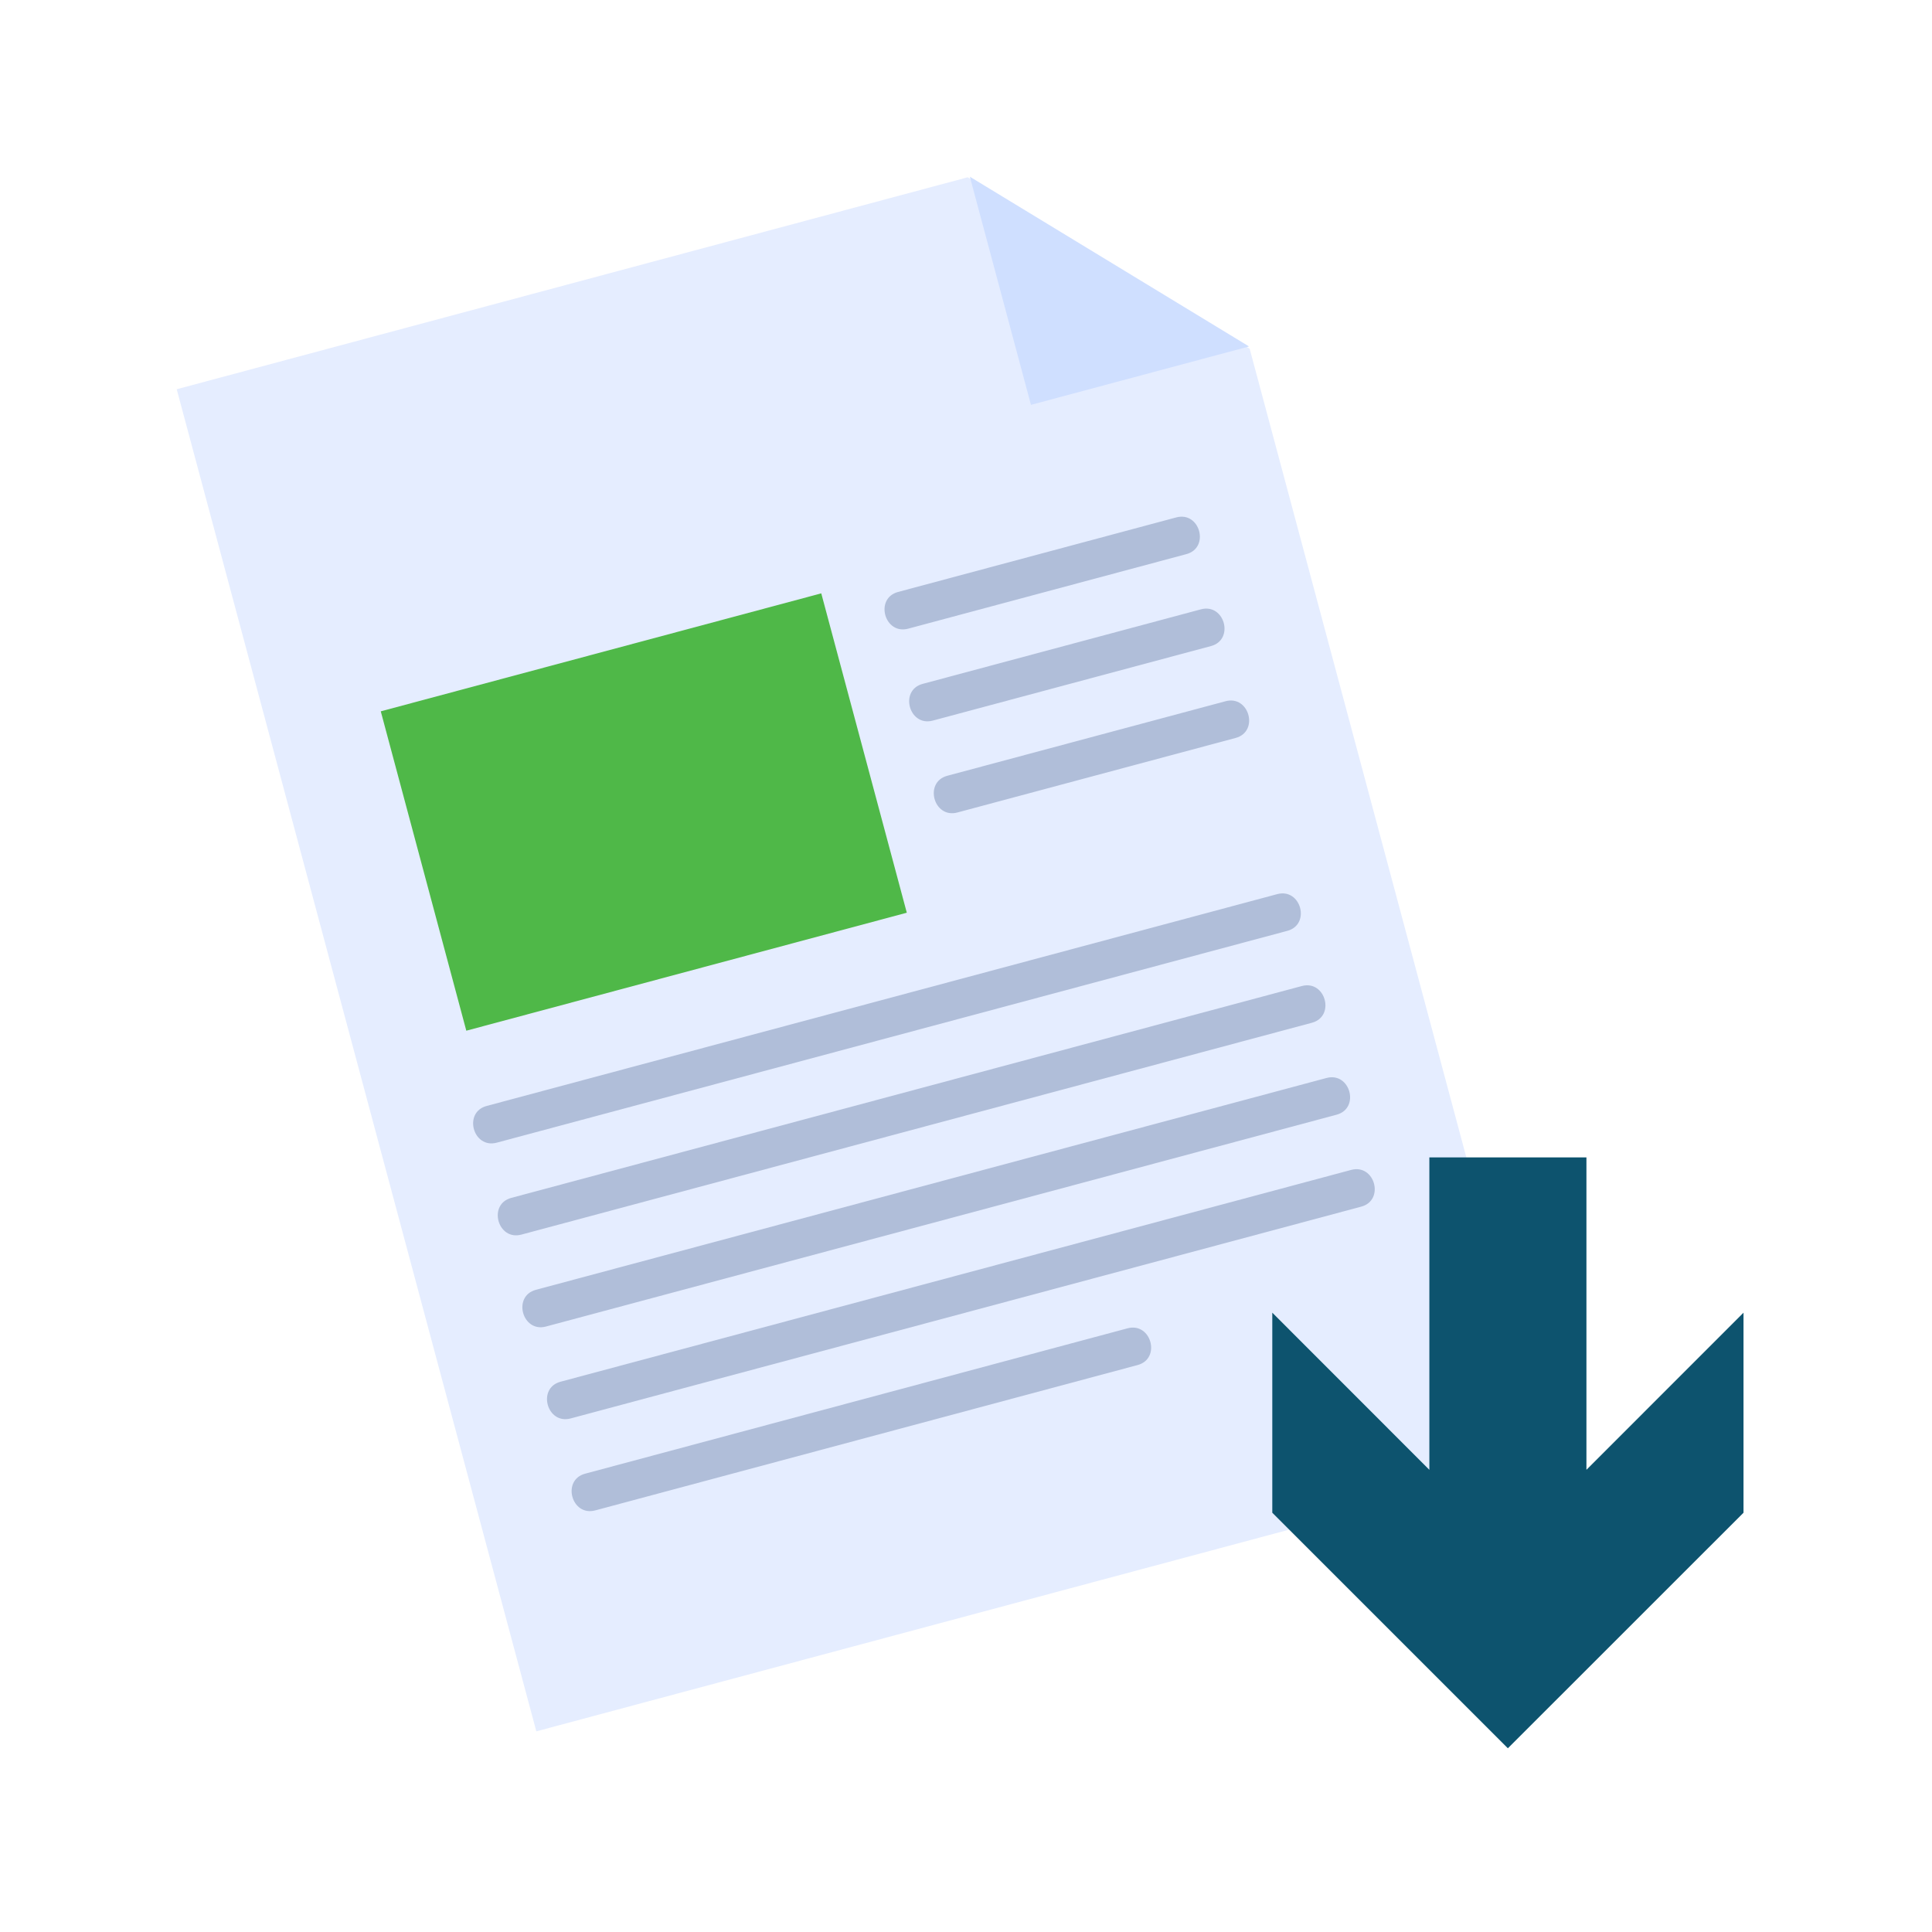
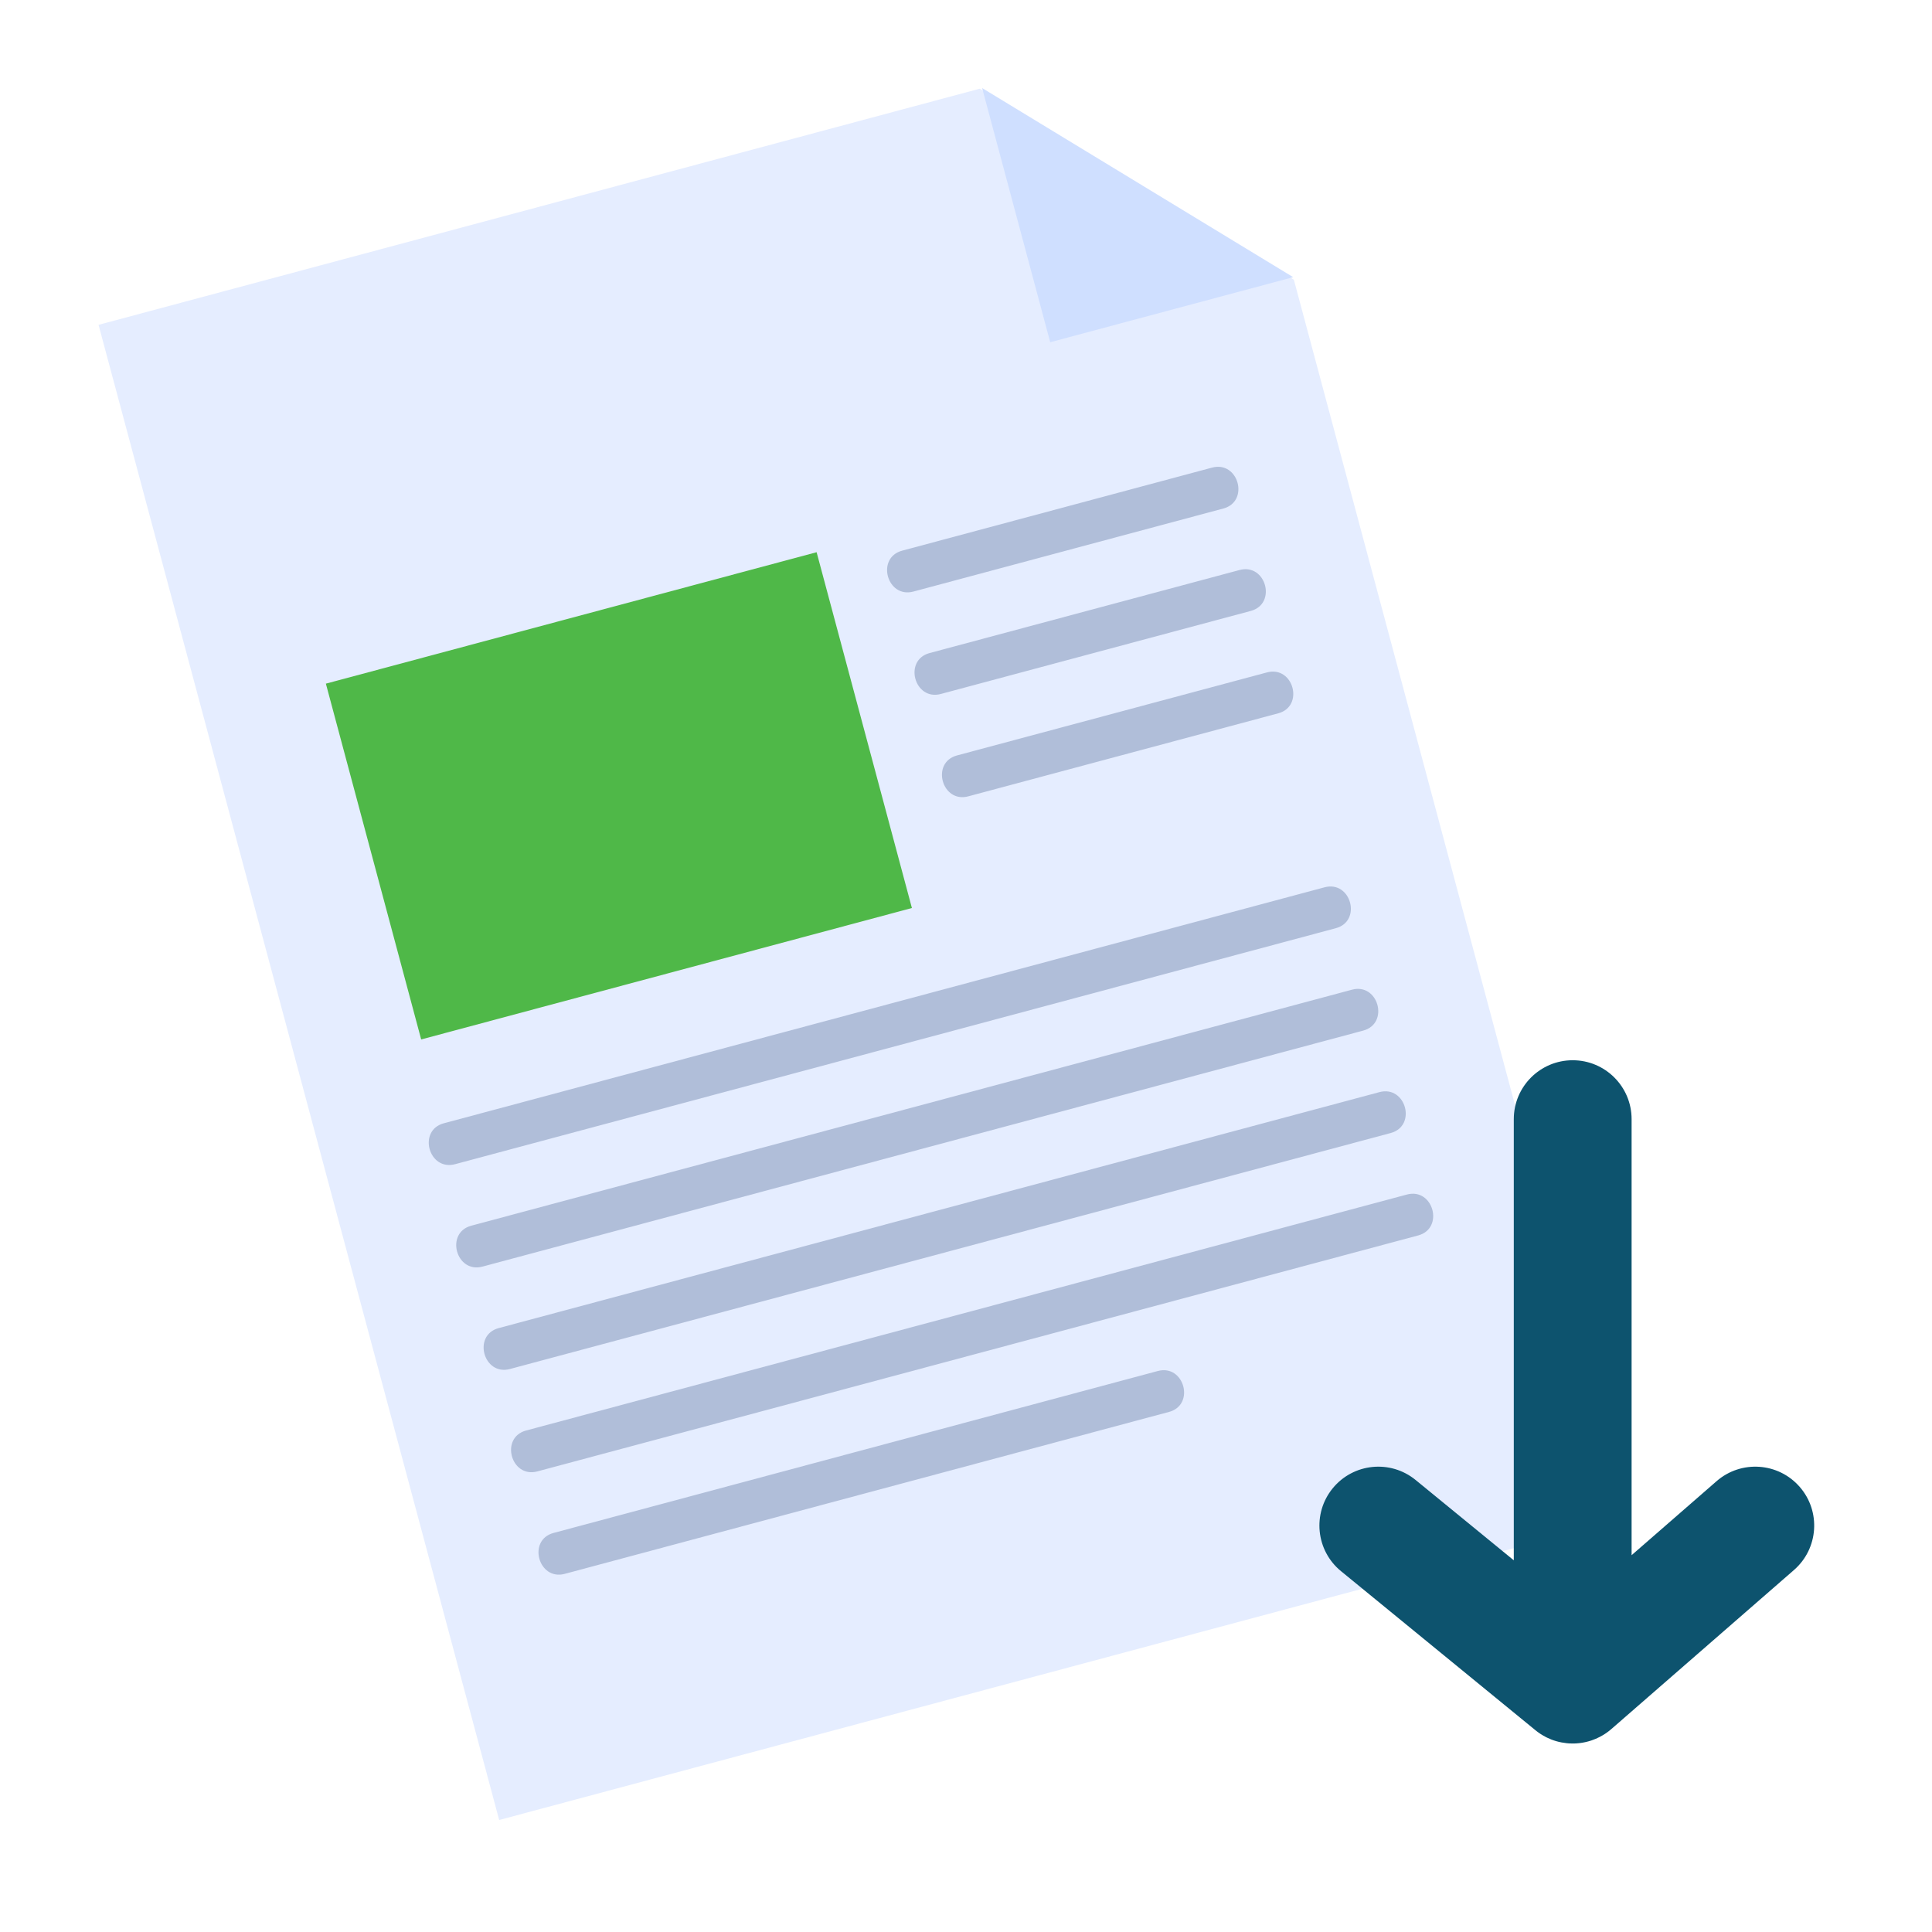
- <svg xmlns="http://www.w3.org/2000/svg" width="164" height="164" viewBox="0 0 164 164" fill="none">
-   <path d="M82.144 15.049L15 33.041L45.527 146.967L131.365 123.971L106.079 29.603L82.144 15.049Z" fill="#E5EDFF" />
-   <path d="M82.327 15L87.514 34.367L106.028 29.41L82.327 15Z" fill="#CFDFFF" />
-   <path d="M69.714 50.367L32.322 60.382L39.583 87.492L76.975 77.477L69.714 50.367Z" fill="#4FB848" />
-   <path d="M42.167 96.997C64.538 91.004 86.908 85.009 109.276 79.016C111.288 78.477 110.433 75.36 108.419 75.899C86.048 81.894 63.68 87.889 41.31 93.88C39.297 94.419 40.151 97.536 42.167 96.997Z" fill="#B0BED9" />
-   <path d="M44.258 104.801C66.626 98.805 88.995 92.811 111.363 86.818C113.375 86.28 112.52 83.161 110.506 83.701C88.135 89.696 65.767 95.689 43.4 101.684C41.389 102.223 42.243 105.342 44.258 104.801Z" fill="#B0BED9" />
-   <path d="M46.347 112.604C68.718 106.611 91.088 100.616 113.458 94.623C115.469 94.084 114.615 90.967 112.601 91.506C90.23 97.501 67.86 103.495 45.49 109.487C43.477 110.027 44.333 113.144 46.347 112.604Z" fill="#B0BED9" />
-   <path d="M48.439 120.406C70.809 114.413 93.179 108.42 115.55 102.427C117.561 101.888 116.707 98.769 114.692 99.31C92.322 105.305 69.951 111.298 47.581 117.289C45.568 117.828 46.422 120.945 48.439 120.406Z" fill="#B0BED9" />
-   <path d="M50.527 128.212C65.875 124.101 81.223 119.986 96.569 115.873C98.58 115.334 97.726 112.217 95.711 112.756C80.363 116.869 65.016 120.984 49.67 125.095C47.658 125.634 48.513 128.752 50.527 128.212Z" fill="#B0BED9" />
-   <path d="M77.09 53.366C84.962 51.255 92.835 49.145 100.706 47.038C102.717 46.499 101.863 43.382 99.849 43.921C91.975 46.029 84.104 48.138 76.233 50.249C74.219 50.787 75.074 53.904 77.09 53.366Z" fill="#B0BED9" />
-   <path d="M79.18 61.169C87.053 59.058 94.926 56.949 102.797 54.841C104.809 54.302 103.955 51.183 101.94 51.724C94.067 53.834 86.194 55.943 78.322 58.051C76.311 58.59 77.165 61.709 79.18 61.169Z" fill="#B0BED9" />
-   <path d="M81.27 68.969C89.144 66.86 97.017 64.751 104.888 62.642C106.899 62.104 106.045 58.985 104.03 59.525C96.157 61.634 88.286 63.745 80.413 65.852C78.4 66.392 79.255 69.509 81.27 68.969Z" fill="#B0BED9" />
-   <path d="M134.666 124.766L148 111.428V128.409L127.998 148.404L108 128.409V111.428L121.333 124.768V98.249H134.666V124.766Z" fill="#0D536E" />
+ <svg xmlns="http://www.w3.org/2000/svg" width="136" height="136" viewBox="0 0 136 136" fill="none">
+   <path d="M68.967 6.244L6.937 22.866L35.139 128.115L114.439 106.871L91.079 19.689L68.967 6.244Z" fill="#E5EDFF" />
+   <path d="M69.136 6.198L73.928 24.09L91.032 19.511L69.136 6.198Z" fill="#CFDFFF" />
+   <path d="M57.484 38.872L22.939 48.124L29.648 73.17L64.192 63.918L57.484 38.872Z" fill="#4FB848" />
+   <path d="M32.035 81.951C52.701 76.414 73.368 70.876 94.033 65.339C95.891 64.842 95.102 61.962 93.24 62.46C72.574 67.998 51.909 73.536 31.242 79.071C29.383 79.569 30.172 82.448 32.035 81.951Z" fill="#B0BED9" />
+   <path d="M33.966 89.16C54.631 83.621 75.296 78.084 95.961 72.547C97.819 72.05 97.03 69.168 95.169 69.668C74.502 75.206 53.837 80.743 33.174 86.281C31.316 86.779 32.105 89.66 33.966 89.16Z" fill="#B0BED9" />
+   <path d="M35.896 96.369C56.563 90.832 77.23 85.294 97.896 79.757C99.754 79.26 98.965 76.38 97.104 76.878C76.437 82.416 55.771 87.954 35.104 93.489C33.244 93.989 34.035 96.868 35.896 96.369Z" fill="#B0BED9" />
+   <path d="M37.828 103.577C58.495 98.041 79.161 92.504 99.828 86.967C101.686 86.47 100.897 83.588 99.035 84.088C78.369 89.626 57.702 95.163 37.036 100.698C35.176 101.195 35.965 104.075 37.828 103.577Z" fill="#B0BED9" />
+   <path d="M39.758 110.788C53.937 106.99 68.116 103.189 82.293 99.389C84.151 98.892 83.362 96.012 81.501 96.51C67.322 100.309 53.143 104.111 38.966 107.909C37.108 108.406 37.897 111.288 39.758 110.788Z" fill="#B0BED9" />
+   <path d="M64.298 41.642C71.57 39.692 78.844 37.743 86.116 35.796C87.974 35.298 87.185 32.419 85.323 32.916C78.05 34.865 70.778 36.813 63.506 38.763C61.646 39.26 62.435 42.14 64.298 41.642Z" fill="#B0BED9" />
+   <path d="M66.228 48.851C73.502 46.901 80.775 44.953 88.047 43.005C89.905 42.507 89.116 39.626 87.255 40.125C79.981 42.075 72.708 44.023 65.436 45.971C63.578 46.469 64.367 49.35 66.228 48.851Z" fill="#B0BED9" />
+   <path d="M68.16 56.057C75.433 54.109 82.707 52.161 89.979 50.213C91.837 49.715 91.048 46.834 89.186 47.333C81.913 49.281 74.641 51.231 67.368 53.177C65.508 53.677 66.299 56.556 68.16 56.057Z" fill="#B0BED9" />
+   <path d="M110.707 74.634C112.997 74.634 114.854 76.49 114.854 78.78V109.475L120.837 104.264C122.564 102.76 125.184 102.94 126.688 104.667C128.192 106.394 128.011 109.014 126.284 110.518L113.431 121.712C113.418 121.723 113.403 121.734 113.39 121.745C113.363 121.768 113.337 121.79 113.31 121.812C113.281 121.835 113.251 121.858 113.222 121.881C113.206 121.893 113.19 121.905 113.174 121.917C113.133 121.947 113.092 121.977 113.05 122.006C113.037 122.014 113.025 122.023 113.012 122.031C112.983 122.051 112.953 122.07 112.923 122.089C112.893 122.108 112.862 122.128 112.831 122.146C112.754 122.193 112.675 122.235 112.596 122.275C112.421 122.365 112.24 122.442 112.052 122.507C112.025 122.516 111.998 122.526 111.971 122.534C111.931 122.547 111.89 122.559 111.85 122.57C111.84 122.573 111.83 122.576 111.82 122.579C111.772 122.592 111.724 122.605 111.675 122.616C111.658 122.62 111.641 122.624 111.624 122.628C111.583 122.637 111.541 122.646 111.499 122.654C111.472 122.66 111.445 122.664 111.417 122.669C111.384 122.675 111.352 122.681 111.319 122.686C111.193 122.704 111.067 122.718 110.941 122.725C110.916 122.726 110.891 122.727 110.866 122.728C110.817 122.729 110.768 122.73 110.719 122.73C110.715 122.73 110.711 122.731 110.707 122.731C110.7 122.731 110.694 122.731 110.687 122.73C110.635 122.73 110.583 122.729 110.531 122.727C110.507 122.726 110.483 122.725 110.458 122.724C110.413 122.721 110.367 122.717 110.322 122.713C110.304 122.711 110.286 122.709 110.268 122.707C110.155 122.695 110.042 122.679 109.93 122.657C109.869 122.646 109.808 122.633 109.747 122.619C109.732 122.616 109.717 122.612 109.701 122.608C109.663 122.599 109.624 122.588 109.586 122.577C109.559 122.57 109.533 122.562 109.506 122.554C109.475 122.544 109.443 122.535 109.412 122.524C109.387 122.516 109.362 122.508 109.337 122.499C109.294 122.484 109.251 122.469 109.209 122.452C109.198 122.448 109.187 122.443 109.176 122.438C109.073 122.398 108.973 122.353 108.874 122.305C108.856 122.296 108.838 122.287 108.82 122.277C108.547 122.137 108.291 121.969 108.057 121.774L94.399 110.6C92.627 109.15 92.365 106.537 93.815 104.765C95.265 102.993 97.877 102.731 99.65 104.181L106.561 109.835V78.78C106.561 76.49 108.417 74.634 110.707 74.634Z" fill="#0D536E" />
</svg>
